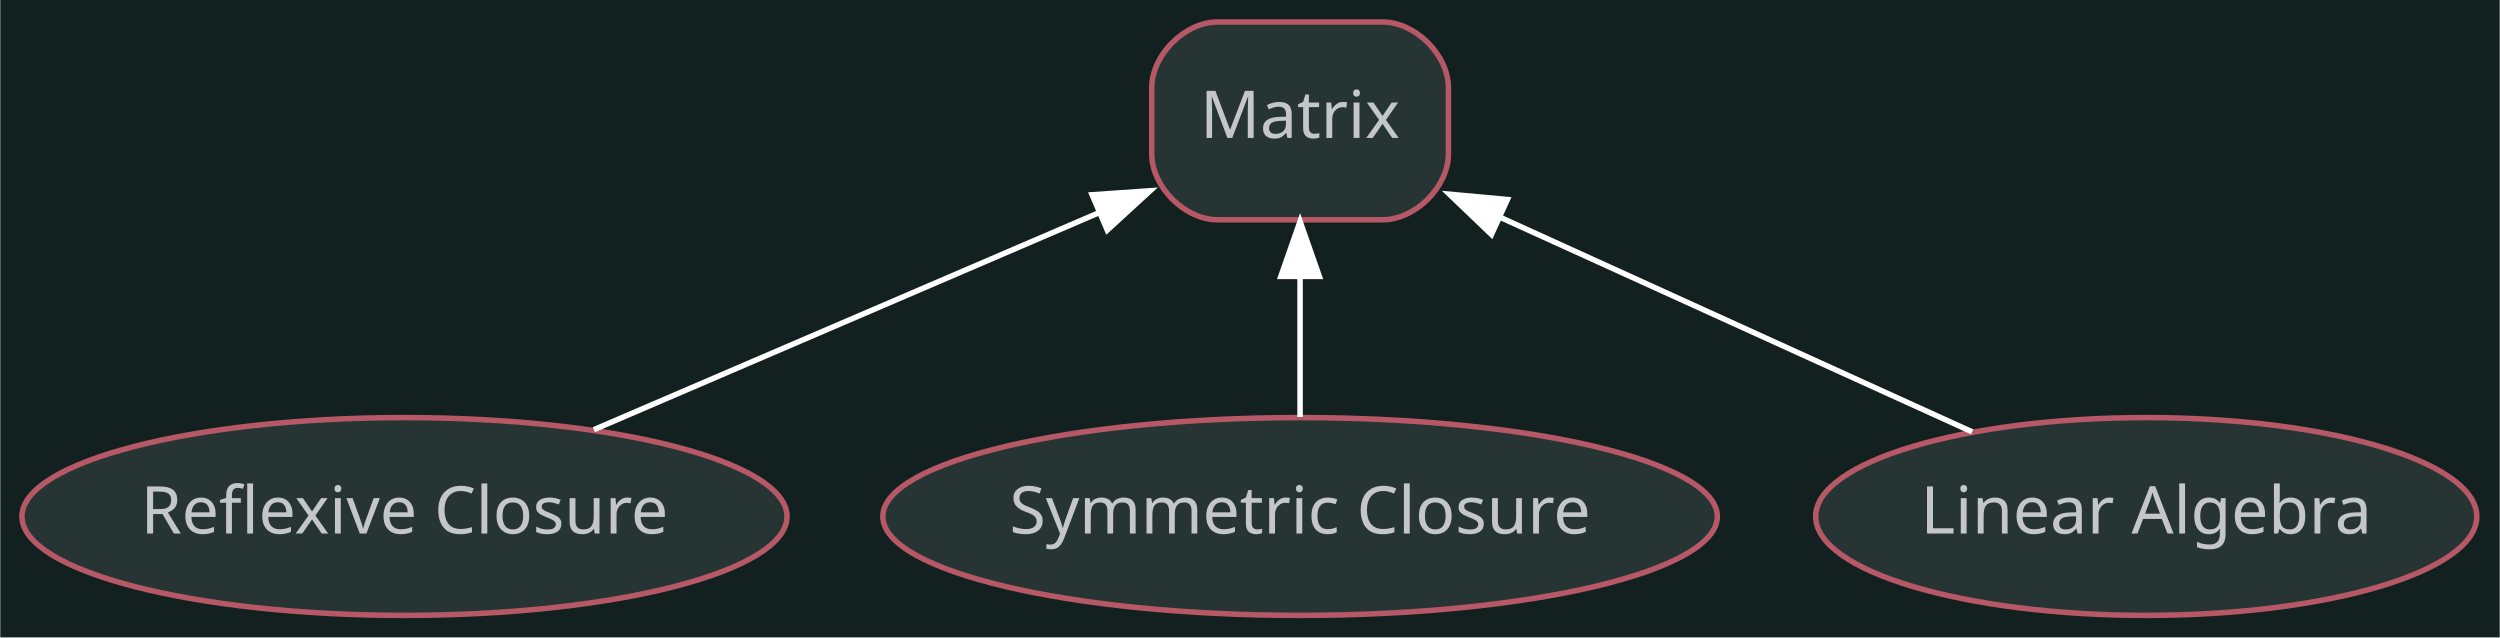
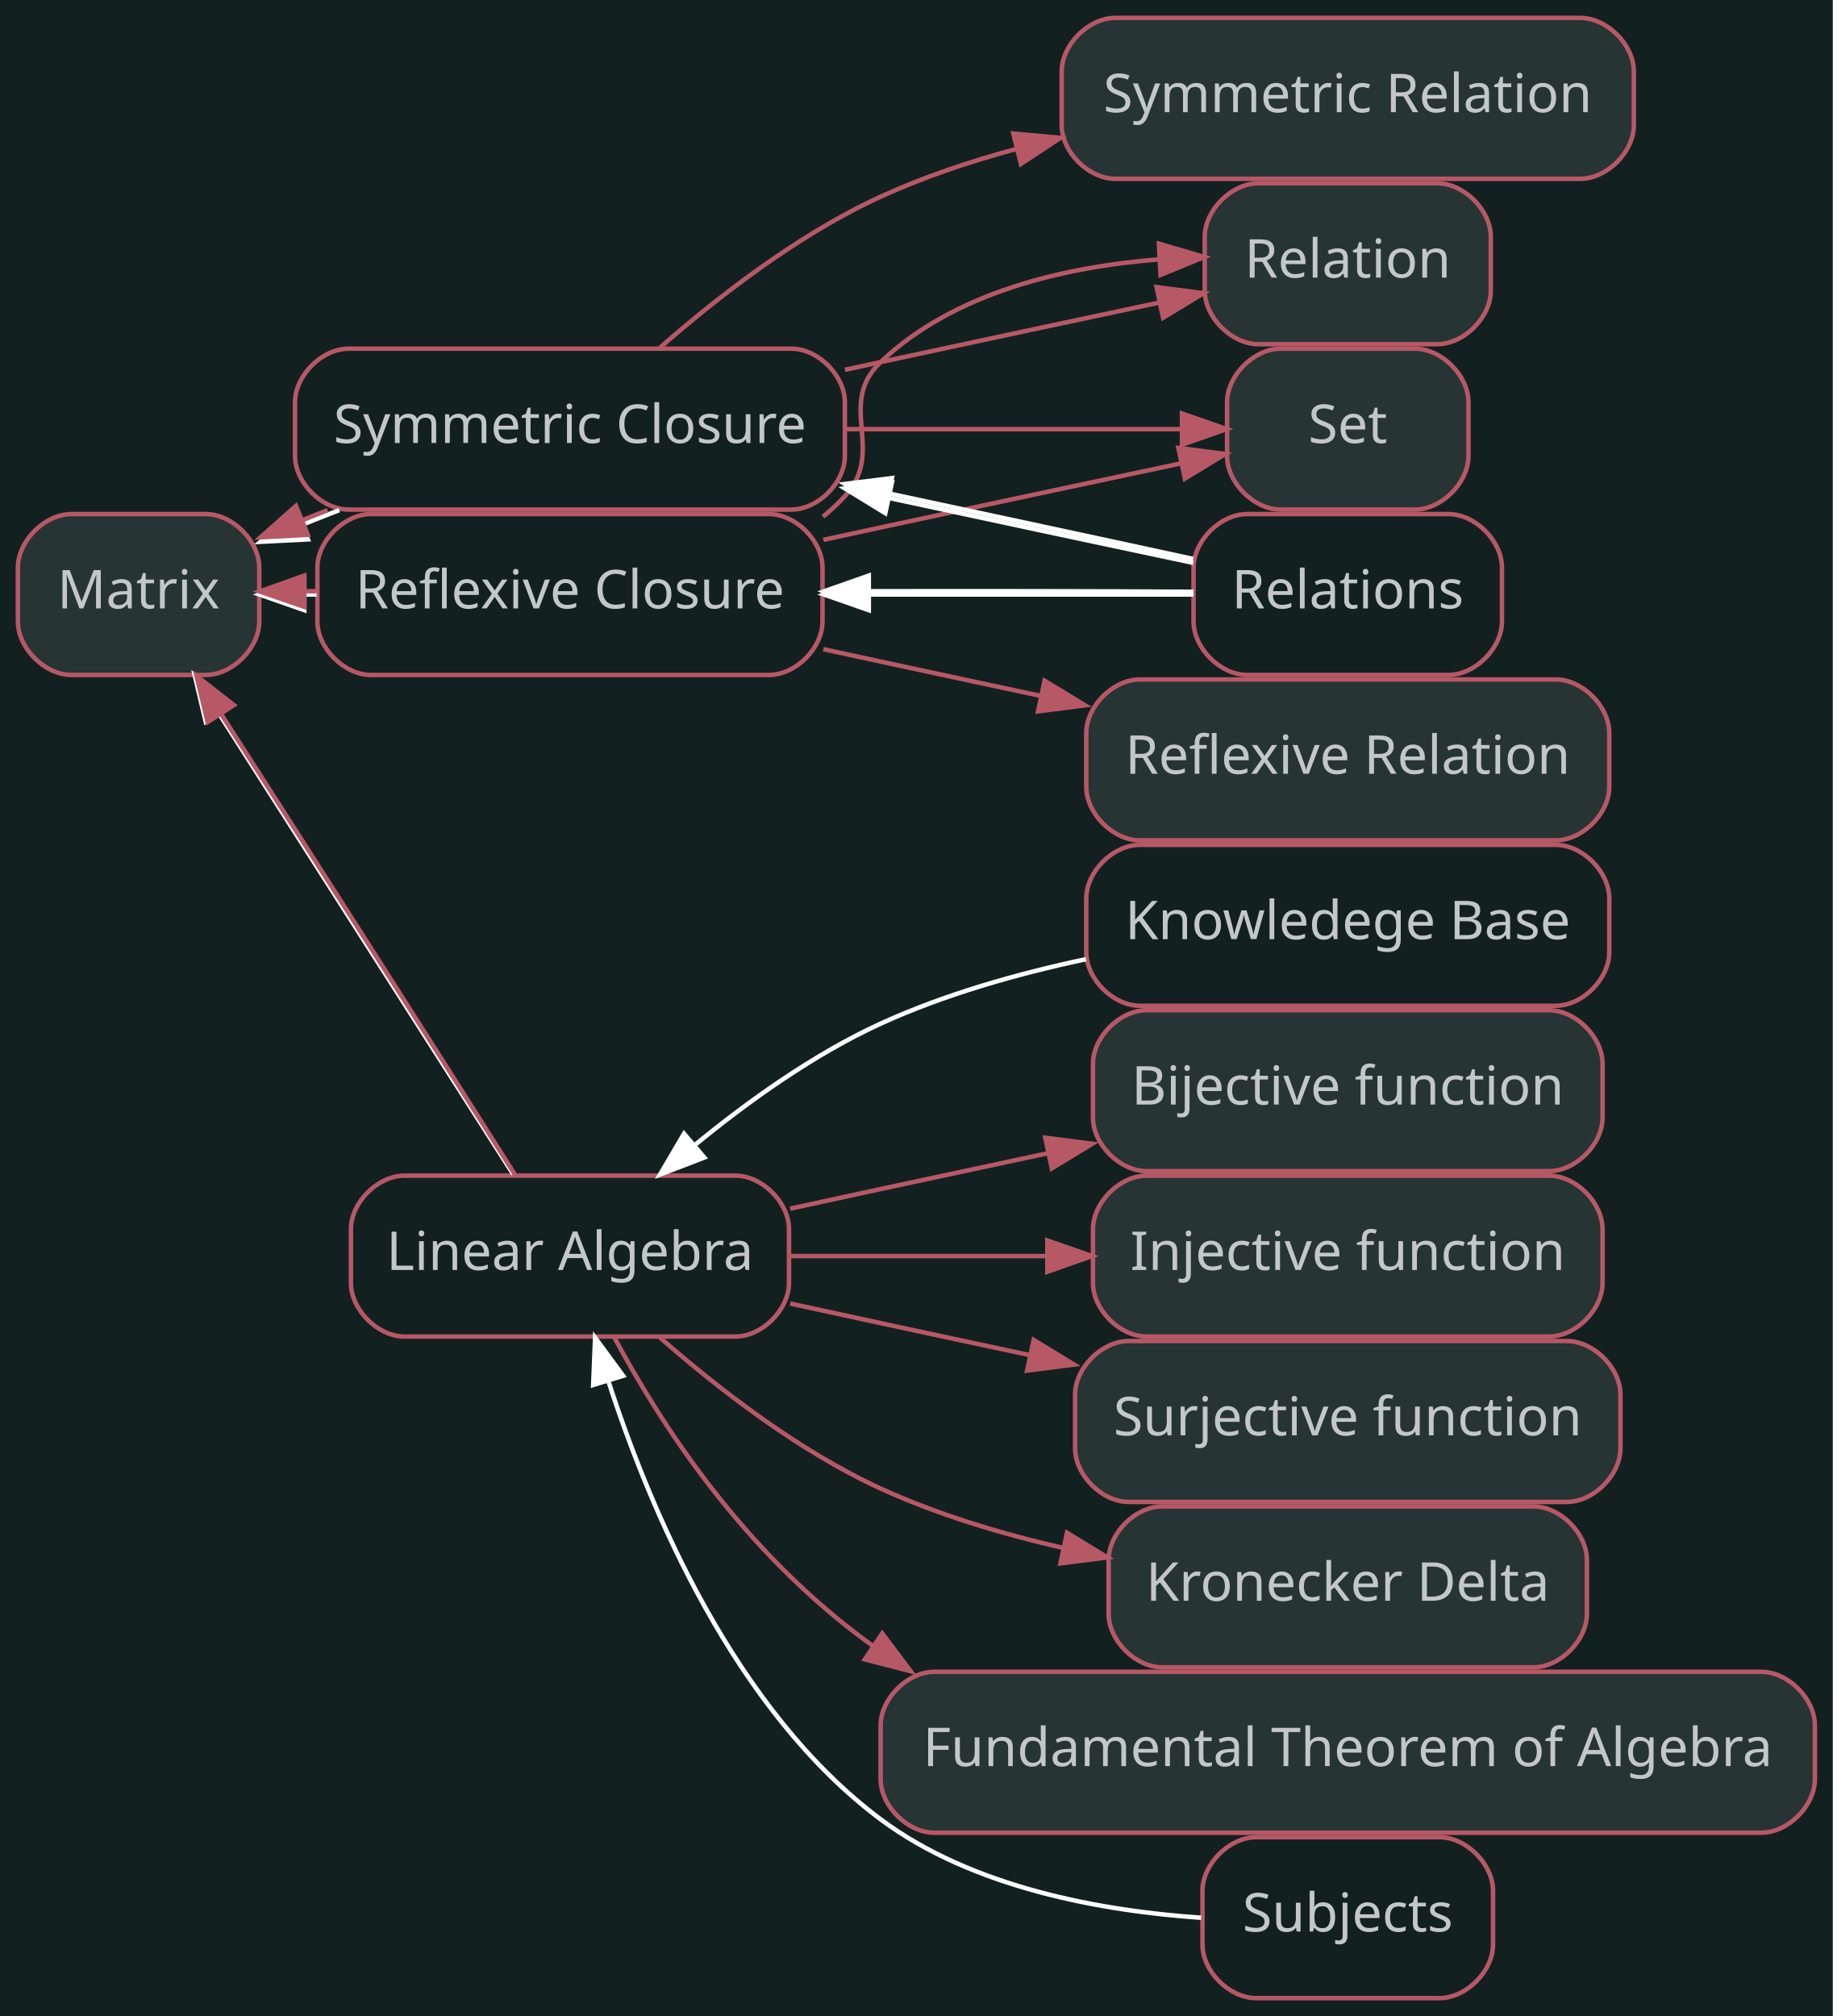
- <svg xmlns="http://www.w3.org/2000/svg" xmlns:xlink="http://www.w3.org/1999/xlink" width="455pt" height="116pt" viewBox="0.00 0.00 454.89 116.00">
-   <g id="page0,1_graph0" class="graph" transform="scale(1 1) rotate(0) translate(4 112)">
-     <polygon fill="#132020" stroke="transparent" points="-4,4 -4,-112 450.89,-112 450.89,4 -4,4" />
+ <svg xmlns="http://www.w3.org/2000/svg" xmlns:xlink="http://www.w3.org/1999/xlink" width="410pt" height="451pt" viewBox="0.00 0.00 410.00 451.00">
+   <g id="page0,1_graph0" class="graph" transform="scale(1 1) rotate(0) translate(4 447)">
+     <polygon fill="#132020" stroke="transparent" points="-4,4 -4,-447 406,-447 406,4 -4,4" />
    <g id="node1" class="node">
      <g id="a_node1">
        <a xlink:href="../Matrix.html" xlink:title="Matrix" target="_parent">
-           <path fill="#273434" stroke="#b75867" d="M247.56,-108C247.56,-108 217.56,-108 217.56,-108 211.56,-108 205.56,-102 205.56,-96 205.56,-96 205.56,-84 205.56,-84 205.56,-78 211.56,-72 217.56,-72 217.56,-72 247.56,-72 247.56,-72 253.56,-72 259.56,-78 259.56,-84 259.56,-84 259.56,-96 259.56,-96 259.56,-102 253.56,-108 247.56,-108" />
-           <text text-anchor="middle" x="232.56" y="-86.9" font-family="sans" font-size="12.00" fill="#c4c7c7">Matrix</text>
+           <path fill="#273434" stroke="#b75867" d="M42,-332C42,-332 12,-332 12,-332 6,-332 0,-326 0,-320 0,-320 0,-308 0,-308 0,-302 6,-296 12,-296 12,-296 42,-296 42,-296 48,-296 54,-302 54,-308 54,-308 54,-320 54,-320 54,-326 48,-332 42,-332" />
+           <text text-anchor="middle" x="27" y="-310.9" font-family="sans" font-size="12.00" fill="#c4c7c7">Matrix</text>
        </a>
      </g>
    </g>
    <g id="node2" class="node">
      <g id="a_node2">
        <a xlink:href="../Reflexive Closure.html" xlink:title="Reflexive Closure" target="_parent">
-           <ellipse fill="#273434" stroke="#b75867" cx="69.56" cy="-18" rx="69.62" ry="18" />
-           <text text-anchor="middle" x="69.56" y="-14.9" font-family="sans" font-size="12.00" fill="#c4c7c7">Reflexive Closure</text>
+           <path fill="none" stroke="#b75867" d="M168,-332C168,-332 79,-332 79,-332 73,-332 67,-326 67,-320 67,-320 67,-308 67,-308 67,-302 73,-296 79,-296 79,-296 168,-296 168,-296 174,-296 180,-302 180,-308 180,-308 180,-320 180,-320 180,-326 174,-332 168,-332" />
+           <text text-anchor="middle" x="123.5" y="-310.9" font-family="sans" font-size="12.00" fill="#c4c7c7">Reflexive Closure</text>
        </a>
      </g>
    </g>
    <g id="edge1" class="edge">
-       <path fill="none" stroke="#ffffff" d="M195.99,-73.3C168.48,-61.48 131.02,-45.39 104.03,-33.8" />
-       <polygon fill="#ffffff" stroke="#ffffff" points="194.71,-76.55 205.28,-77.28 197.47,-70.12 194.71,-76.55" />
+       <path fill="none" stroke="#ffffff" d="M64.36,-314C65.18,-314 66,-314 66.82,-314" />
+       <polygon fill="#ffffff" stroke="#ffffff" points="64.07,-310.5 54.07,-314 64.07,-317.5 64.07,-310.5" />
    </g>
    <g id="node3" class="node">
      <g id="a_node3">
        <a xlink:href="../Symmetric Closure.html" xlink:title="Symmetric Closure" target="_parent">
-           <ellipse fill="#273434" stroke="#b75867" cx="232.56" cy="-18" rx="75.94" ry="18" />
-           <text text-anchor="middle" x="232.56" y="-14.9" font-family="sans" font-size="12.00" fill="#c4c7c7">Symmetric Closure</text>
+           <path fill="none" stroke="#b75867" d="M173,-369C173,-369 74,-369 74,-369 68,-369 62,-363 62,-357 62,-357 62,-345 62,-345 62,-339 68,-333 74,-333 74,-333 173,-333 173,-333 179,-333 185,-339 185,-345 185,-345 185,-357 185,-357 185,-363 179,-369 173,-369" />
+           <text text-anchor="middle" x="123.5" y="-347.9" font-family="sans" font-size="12.00" fill="#c4c7c7">Symmetric Closure</text>
        </a>
      </g>
    </g>
    <g id="edge2" class="edge">
-       <path fill="none" stroke="#ffffff" d="M232.56,-61.67C232.56,-53.05 232.56,-43.79 232.56,-36.1" />
-       <polygon fill="#ffffff" stroke="#ffffff" points="229.06,-61.7 232.56,-71.7 236.06,-61.7 229.06,-61.7" />
+       <path fill="none" stroke="#ffffff" d="M63.77,-329.68C67.71,-331.27 69.8,-332.08 71.9,-332.88" />
+       <polygon fill="#ffffff" stroke="#ffffff" points="64.87,-326.34 54.28,-325.8 62.22,-332.82 64.87,-326.34" />
    </g>
    <g id="node4" class="node">
      <g id="a_node4">
        <a xlink:href="../Linear Algebra.html" xlink:title="Linear Algebra" target="_parent">
-           <ellipse fill="#273434" stroke="#b75867" cx="386.56" cy="-18" rx="60.16" ry="18" />
-           <text text-anchor="middle" x="386.56" y="-14.9" font-family="sans" font-size="12.00" fill="#c4c7c7">Linear Algebra</text>
+           <path fill="none" stroke="#b75867" d="M160.5,-184C160.5,-184 86.5,-184 86.5,-184 80.5,-184 74.5,-178 74.5,-172 74.5,-172 74.5,-160 74.5,-160 74.5,-154 80.5,-148 86.5,-148 86.5,-148 160.5,-148 160.5,-148 166.5,-148 172.5,-154 172.5,-160 172.5,-160 172.5,-172 172.5,-172 172.5,-178 166.5,-184 160.5,-184" />
+           <text text-anchor="middle" x="123.5" y="-162.9" font-family="sans" font-size="12.00" fill="#c4c7c7">Linear Algebra</text>
        </a>
      </g>
    </g>
    <g id="edge3" class="edge">
-       <path fill="none" stroke="#ffffff" d="M268.93,-72.47C295.04,-60.6 329.89,-44.76 354.87,-33.4" />
-       <polygon fill="#ffffff" stroke="#ffffff" points="267.39,-69.32 259.74,-76.65 270.29,-75.69 267.39,-69.32" />
+       <path fill="none" stroke="#ffffff" d="M45.1,-287.21C64.12,-257.43 94.33,-210.12 110.82,-184.3" />
+       <polygon fill="#ffffff" stroke="#ffffff" points="42.02,-285.54 39.59,-295.85 47.92,-289.31 42.02,-285.54" />
+     </g>
+     <g id="edge4" class="edge">
+       <path fill="none" stroke="#b75867" d="M66.82,-314.74C66,-314.74 65.18,-314.73 64.36,-314.73" />
+       <polygon fill="#b75867" stroke="#b75867" points="64.09,-311.23 54.07,-314.68 64.05,-318.23 64.09,-311.23" />
+     </g>
+     <g id="node5" class="node">
+       <g id="a_node5">
+         <a xlink:href="../Relation.html" xlink:title="Relation" target="_parent">
+           <path fill="#273434" stroke="#b75867" d="M317.5,-406C317.5,-406 277.5,-406 277.5,-406 271.5,-406 265.5,-400 265.5,-394 265.5,-394 265.5,-382 265.5,-382 265.5,-376 271.5,-370 277.5,-370 277.5,-370 317.5,-370 317.5,-370 323.5,-370 329.5,-376 329.5,-382 329.5,-382 329.5,-394 329.5,-394 329.5,-400 323.5,-406 317.5,-406" />
+           <text text-anchor="middle" x="297.5" y="-384.9" font-family="sans" font-size="12.00" fill="#c4c7c7">Relation</text>
+         </a>
+       </g>
+     </g>
+     <g id="edge5" class="edge">
+       <path fill="none" stroke="#b75867" d="M180.1,-331.41C181.85,-332.83 183.49,-334.35 185,-336 194.32,-346.18 183,-356.5 193,-366 209.48,-381.66 234.21,-387.32 255.37,-388.99" />
+       <polygon fill="#b75867" stroke="#b75867" points="255.25,-392.49 265.41,-389.51 255.61,-385.5 255.25,-392.49" />
+     </g>
+     <g id="node6" class="node">
+       <g id="a_node6">
+         <a xlink:href="../Set.html" xlink:title="Set" target="_parent">
+           <path fill="#273434" stroke="#b75867" d="M312.5,-369C312.5,-369 282.5,-369 282.5,-369 276.5,-369 270.5,-363 270.5,-357 270.5,-357 270.5,-345 270.5,-345 270.5,-339 276.5,-333 282.5,-333 282.5,-333 312.5,-333 312.5,-333 318.5,-333 324.5,-339 324.5,-345 324.5,-345 324.5,-357 324.5,-357 324.5,-363 318.5,-369 312.5,-369" />
+           <text text-anchor="middle" x="297.5" y="-347.9" font-family="sans" font-size="12.00" fill="#c4c7c7">Set</text>
+         </a>
+       </g>
+     </g>
+     <g id="edge6" class="edge">
+       <path fill="none" stroke="#b75867" d="M180.2,-326.23C184.53,-327.17 188.83,-328.1 193,-329 215.33,-333.82 240.38,-339.14 260.24,-343.35" />
+       <polygon fill="#b75867" stroke="#b75867" points="259.61,-346.79 270.12,-345.44 261.06,-339.94 259.61,-346.79" />
+     </g>
+     <g id="node7" class="node">
+       <g id="a_node7">
+         <a xlink:href="../Reflexive Relation.html" xlink:title="Reflexive Relation" target="_parent">
+           <path fill="#273434" stroke="#b75867" d="M344,-295C344,-295 251,-295 251,-295 245,-295 239,-289 239,-283 239,-283 239,-271 239,-271 239,-265 245,-259 251,-259 251,-259 344,-259 344,-259 350,-259 356,-265 356,-271 356,-271 356,-283 356,-283 356,-289 350,-295 344,-295" />
+           <text text-anchor="middle" x="297.5" y="-273.9" font-family="sans" font-size="12.00" fill="#c4c7c7">Reflexive Relation</text>
+         </a>
+       </g>
+     </g>
+     <g id="edge7" class="edge">
+       <path fill="none" stroke="#b75867" d="M180.2,-301.77C184.53,-300.83 188.83,-299.9 193,-299 204.57,-296.5 216.88,-293.87 228.82,-291.32" />
+       <polygon fill="#b75867" stroke="#b75867" points="229.68,-294.72 238.73,-289.21 228.22,-287.87 229.68,-294.72" />
+     </g>
+     <g id="node8" class="node">
+       <g id="a_node8">
+         <a xlink:href="../Relations.html" xlink:title="Relations" target="_parent">
+           <path fill="none" stroke="#b75867" d="M320,-332C320,-332 275,-332 275,-332 269,-332 263,-326 263,-320 263,-320 263,-308 263,-308 263,-302 269,-296 275,-296 275,-296 320,-296 320,-296 326,-296 332,-302 332,-308 332,-308 332,-320 332,-320 332,-326 326,-332 320,-332" />
+           <text text-anchor="middle" x="297.5" y="-310.9" font-family="sans" font-size="12.00" fill="#c4c7c7">Relations</text>
+         </a>
+       </g>
+     </g>
+     <g id="edge8" class="edge">
+       <path fill="none" stroke="#ffffff" d="M190.43,-314C215.22,-314 242.36,-314 262.98,-314" />
+       <polygon fill="#ffffff" stroke="#ffffff" points="190.34,-310.5 180.34,-314 190.34,-317.5 190.34,-310.5" />
+     </g>
+     <g id="edge9" class="edge">
+       <path fill="none" stroke="#ffffff" d="M190.43,-314.73C215.22,-314.78 242.36,-314.74 262.98,-314.61" />
+       <polygon fill="#ffffff" stroke="#ffffff" points="190.35,-311.23 180.34,-314.71 190.34,-318.23 190.35,-311.23" />
+     </g>
+     <g id="edge10" class="edge">
+       <path fill="none" stroke="#b75867" d="M69.3,-332.88C67.91,-332.34 66.53,-331.8 63.79,-330.69" />
+       <polygon fill="#b75867" stroke="#b75867" points="64.86,-327.35 54.28,-326.8 62.21,-333.83 64.86,-327.35" />
+     </g>
+     <g id="edge11" class="edge">
+       <path fill="none" stroke="#b75867" d="M185.01,-364.27C187.71,-364.86 190.38,-365.44 193,-366 213.55,-370.43 236.41,-375.3 255.41,-379.33" />
+       <polygon fill="#b75867" stroke="#b75867" points="254.73,-382.76 265.24,-381.41 256.18,-375.91 254.73,-382.76" />
+     </g>
+     <g id="edge12" class="edge">
+       <path fill="none" stroke="#b75867" d="M185.14,-351C210.24,-351 238.51,-351 260.28,-351" />
+       <polygon fill="#b75867" stroke="#b75867" points="260.41,-354.5 270.41,-351 260.41,-347.5 260.41,-354.5" />
+     </g>
+     <g id="edge14" class="edge">
+       <path fill="none" stroke="#ffffff" d="M195.11,-335.55C222.03,-329.75 244.89,-324.9 262.93,-321.08" />
+       <polygon fill="#ffffff" stroke="#ffffff" points="194.04,-332.2 185.01,-337.73 195.52,-339.04 194.04,-332.2" />
+     </g>
+     <g id="edge15" class="edge">
+       <path fill="none" stroke="#ffffff" d="M195.11,-336.55C222.03,-330.75 244.89,-325.89 262.93,-321.95" />
+       <polygon fill="#ffffff" stroke="#ffffff" points="194.04,-333.2 185.01,-338.73 195.52,-340.04 194.04,-333.2" />
+     </g>
+     <g id="node9" class="node">
+       <g id="a_node9">
+         <a xlink:href="../Symmetric Relation.html" xlink:title="Symmetric Relation" target="_parent">
+           <path fill="#273434" stroke="#b75867" d="M349.5,-443C349.5,-443 245.5,-443 245.5,-443 239.5,-443 233.5,-437 233.5,-431 233.5,-431 233.5,-419 233.5,-419 233.5,-413 239.5,-407 245.5,-407 245.5,-407 349.5,-407 349.5,-407 355.5,-407 361.5,-413 361.5,-419 361.5,-419 361.5,-431 361.5,-431 361.5,-437 355.5,-443 349.5,-443" />
+           <text text-anchor="middle" x="297.5" y="-421.9" font-family="sans" font-size="12.00" fill="#c4c7c7">Symmetric Relation</text>
+         </a>
+       </g>
+     </g>
+     <g id="edge13" class="edge">
+       <path fill="none" stroke="#b75867" d="M143.66,-369.25C156.63,-380.61 174.67,-394.61 193,-403 202.49,-407.35 212.87,-410.85 223.28,-413.66" />
+       <polygon fill="#b75867" stroke="#b75867" points="222.68,-417.12 233.23,-416.16 224.38,-410.33 222.68,-417.12" />
+     </g>
+     <g id="edge16" class="edge">
+       <path fill="none" stroke="#b75867" d="M111.22,-184.18C94.95,-209.95 64.74,-257.28 45.55,-287.12" />
+       <polygon fill="#b75867" stroke="#b75867" points="42.44,-285.47 39.97,-295.77 48.33,-289.26 42.44,-285.47" />
+     </g>
+     <g id="node10" class="node">
+       <g id="a_node10">
+         <a xlink:href="../Bijective function.html" xlink:title="Bijective function" target="_parent">
+           <path fill="#273434" stroke="#b75867" d="M342.5,-221C342.5,-221 252.5,-221 252.5,-221 246.5,-221 240.5,-215 240.5,-209 240.5,-209 240.5,-197 240.5,-197 240.5,-191 246.5,-185 252.5,-185 252.5,-185 342.5,-185 342.5,-185 348.5,-185 354.5,-191 354.5,-197 354.5,-197 354.5,-209 354.5,-209 354.5,-215 348.5,-221 342.5,-221" />
+           <text text-anchor="middle" x="297.5" y="-199.9" font-family="sans" font-size="12.00" fill="#c4c7c7">Bijective function</text>
+         </a>
+       </g>
+     </g>
+     <g id="edge17" class="edge">
+       <path fill="none" stroke="#b75867" d="M172.77,-176.61C179.56,-178.09 186.45,-179.59 193,-181 205.11,-183.61 218.03,-186.38 230.49,-189.03" />
+       <polygon fill="#b75867" stroke="#b75867" points="229.84,-192.47 240.35,-191.13 231.3,-185.63 229.84,-192.47" />
+     </g>
+     <g id="node11" class="node">
+       <g id="a_node11">
+         <a xlink:href="../Injective function.html" xlink:title="Injective function" target="_parent">
+           <path fill="#273434" stroke="#b75867" d="M342.5,-184C342.5,-184 252.5,-184 252.5,-184 246.5,-184 240.5,-178 240.5,-172 240.5,-172 240.5,-160 240.5,-160 240.5,-154 246.5,-148 252.5,-148 252.5,-148 342.5,-148 342.5,-148 348.5,-148 354.5,-154 354.5,-160 354.5,-160 354.5,-172 354.5,-172 354.5,-178 348.5,-184 342.5,-184" />
+           <text text-anchor="middle" x="297.5" y="-162.9" font-family="sans" font-size="12.00" fill="#c4c7c7">Injective function</text>
+         </a>
+       </g>
+     </g>
+     <g id="edge18" class="edge">
+       <path fill="none" stroke="#b75867" d="M172.87,-166C190.64,-166 211.08,-166 230.16,-166" />
+       <polygon fill="#b75867" stroke="#b75867" points="230.29,-169.5 240.29,-166 230.29,-162.5 230.29,-169.5" />
+     </g>
+     <g id="node12" class="node">
+       <g id="a_node12">
+         <a xlink:href="../Surjective function.html" xlink:title="Surjective function" target="_parent">
+           <path fill="#273434" stroke="#b75867" d="M346.5,-147C346.5,-147 248.5,-147 248.5,-147 242.5,-147 236.5,-141 236.5,-135 236.5,-135 236.5,-123 236.5,-123 236.5,-117 242.5,-111 248.5,-111 248.5,-111 346.5,-111 346.5,-111 352.5,-111 358.5,-117 358.5,-123 358.5,-123 358.5,-135 358.5,-135 358.5,-141 352.5,-147 346.5,-147" />
+           <text text-anchor="middle" x="297.5" y="-125.9" font-family="sans" font-size="12.00" fill="#c4c7c7">Surjective function</text>
+         </a>
+       </g>
+     </g>
+     <g id="edge19" class="edge">
+       <path fill="none" stroke="#b75867" d="M172.77,-155.39C179.56,-153.91 186.45,-152.41 193,-151 203.72,-148.69 215.08,-146.25 226.18,-143.89" />
+       <polygon fill="#b75867" stroke="#b75867" points="227.23,-147.24 236.28,-141.73 225.77,-140.39 227.23,-147.24" />
+     </g>
+     <g id="node13" class="node">
+       <g id="a_node13">
+         <a xlink:href="../Kronecker Delta.html" xlink:title="Kronecker Delta" target="_parent">
+           <path fill="#273434" stroke="#b75867" d="M339,-110C339,-110 256,-110 256,-110 250,-110 244,-104 244,-98 244,-98 244,-86 244,-86 244,-80 250,-74 256,-74 256,-74 339,-74 339,-74 345,-74 351,-80 351,-86 351,-86 351,-98 351,-98 351,-104 345,-110 339,-110" />
+           <text text-anchor="middle" x="297.5" y="-88.9" font-family="sans" font-size="12.00" fill="#c4c7c7">Kronecker Delta</text>
+         </a>
+       </g>
+     </g>
+     <g id="edge20" class="edge">
+       <path fill="none" stroke="#b75867" d="M143.66,-147.75C156.63,-136.39 174.67,-122.39 193,-114 205.7,-108.18 219.99,-103.88 233.8,-100.71" />
+       <polygon fill="#b75867" stroke="#b75867" points="234.69,-104.1 243.74,-98.59 233.23,-97.25 234.69,-104.1" />
+     </g>
+     <g id="node14" class="node">
+       <g id="a_node14">
+         <a xlink:href="../Fundamental Theorem of Algebra.html" xlink:title="Fundamental Theorem of Algebra" target="_parent">
+           <path fill="#273434" stroke="#b75867" d="M390,-73C390,-73 205,-73 205,-73 199,-73 193,-67 193,-61 193,-61 193,-49 193,-49 193,-43 199,-37 205,-37 205,-37 390,-37 390,-37 396,-37 402,-43 402,-49 402,-49 402,-61 402,-61 402,-67 396,-73 390,-73" />
+           <text text-anchor="middle" x="297.5" y="-51.9" font-family="sans" font-size="12.00" fill="#c4c7c7">Fundamental Theorem of Algebra</text>
+         </a>
+       </g>
+     </g>
+     <g id="edge21" class="edge">
+       <path fill="none" stroke="#b75867" d="M133.39,-147.87C143.49,-129.1 161.77,-100.02 191.15,-78.87" />
+       <polygon fill="#b75867" stroke="#b75867" points="193.36,-81.6 199.73,-73.13 189.47,-75.78 193.36,-81.6" />
+     </g>
+     <g id="node15" class="node">
+       <g id="a_node15">
+         <a xlink:href="../Subjects.html" xlink:title="Subjects" target="_parent">
+           <path fill="none" stroke="#b75867" d="M318,-36C318,-36 277,-36 277,-36 271,-36 265,-30 265,-24 265,-24 265,-12 265,-12 265,-6 271,0 277,0 277,0 318,0 318,0 324,0 330,-6 330,-12 330,-12 330,-24 330,-24 330,-30 324,-36 318,-36" />
+           <text text-anchor="middle" x="297.5" y="-14.9" font-family="sans" font-size="12.00" fill="#c4c7c7">Subjects</text>
+         </a>
+       </g>
+     </g>
+     <g id="edge22" class="edge">
+       <path fill="none" stroke="#ffffff" d="M132.05,-138.18C141.44,-109.1 160.34,-64.38 193,-40 213.61,-24.62 242.63,-19.48 264.7,-17.98" />
+       <polygon fill="#ffffff" stroke="#ffffff" points="128.7,-137.17 129.13,-147.75 135.4,-139.22 128.7,-137.17" />
+     </g>
+     <g id="node16" class="node">
+       <g id="a_node16">
+         <a xlink:href="../Knowledege Base.html" xlink:title="Knowledege Base" target="_parent">
+           <path fill="none" stroke="#b75867" d="M344,-258C344,-258 251,-258 251,-258 245,-258 239,-252 239,-246 239,-246 239,-234 239,-234 239,-228 245,-222 251,-222 251,-222 344,-222 344,-222 350,-222 356,-228 356,-234 356,-234 356,-246 356,-246 356,-252 350,-258 344,-258" />
+           <text text-anchor="middle" x="297.5" y="-236.9" font-family="sans" font-size="12.00" fill="#c4c7c7">Knowledege Base</text>
+         </a>
+       </g>
+     </g>
+     <g id="edge23" class="edge">
+       <path fill="none" stroke="#ffffff" d="M151.46,-190.86C163.4,-200.66 178.11,-211.18 193,-218 207.28,-224.54 223.57,-229.16 238.93,-232.42" />
+       <polygon fill="#ffffff" stroke="#ffffff" points="153.55,-188.05 143.66,-184.25 149.02,-193.38 153.55,-188.05" />
    </g>
  </g>
</svg>
